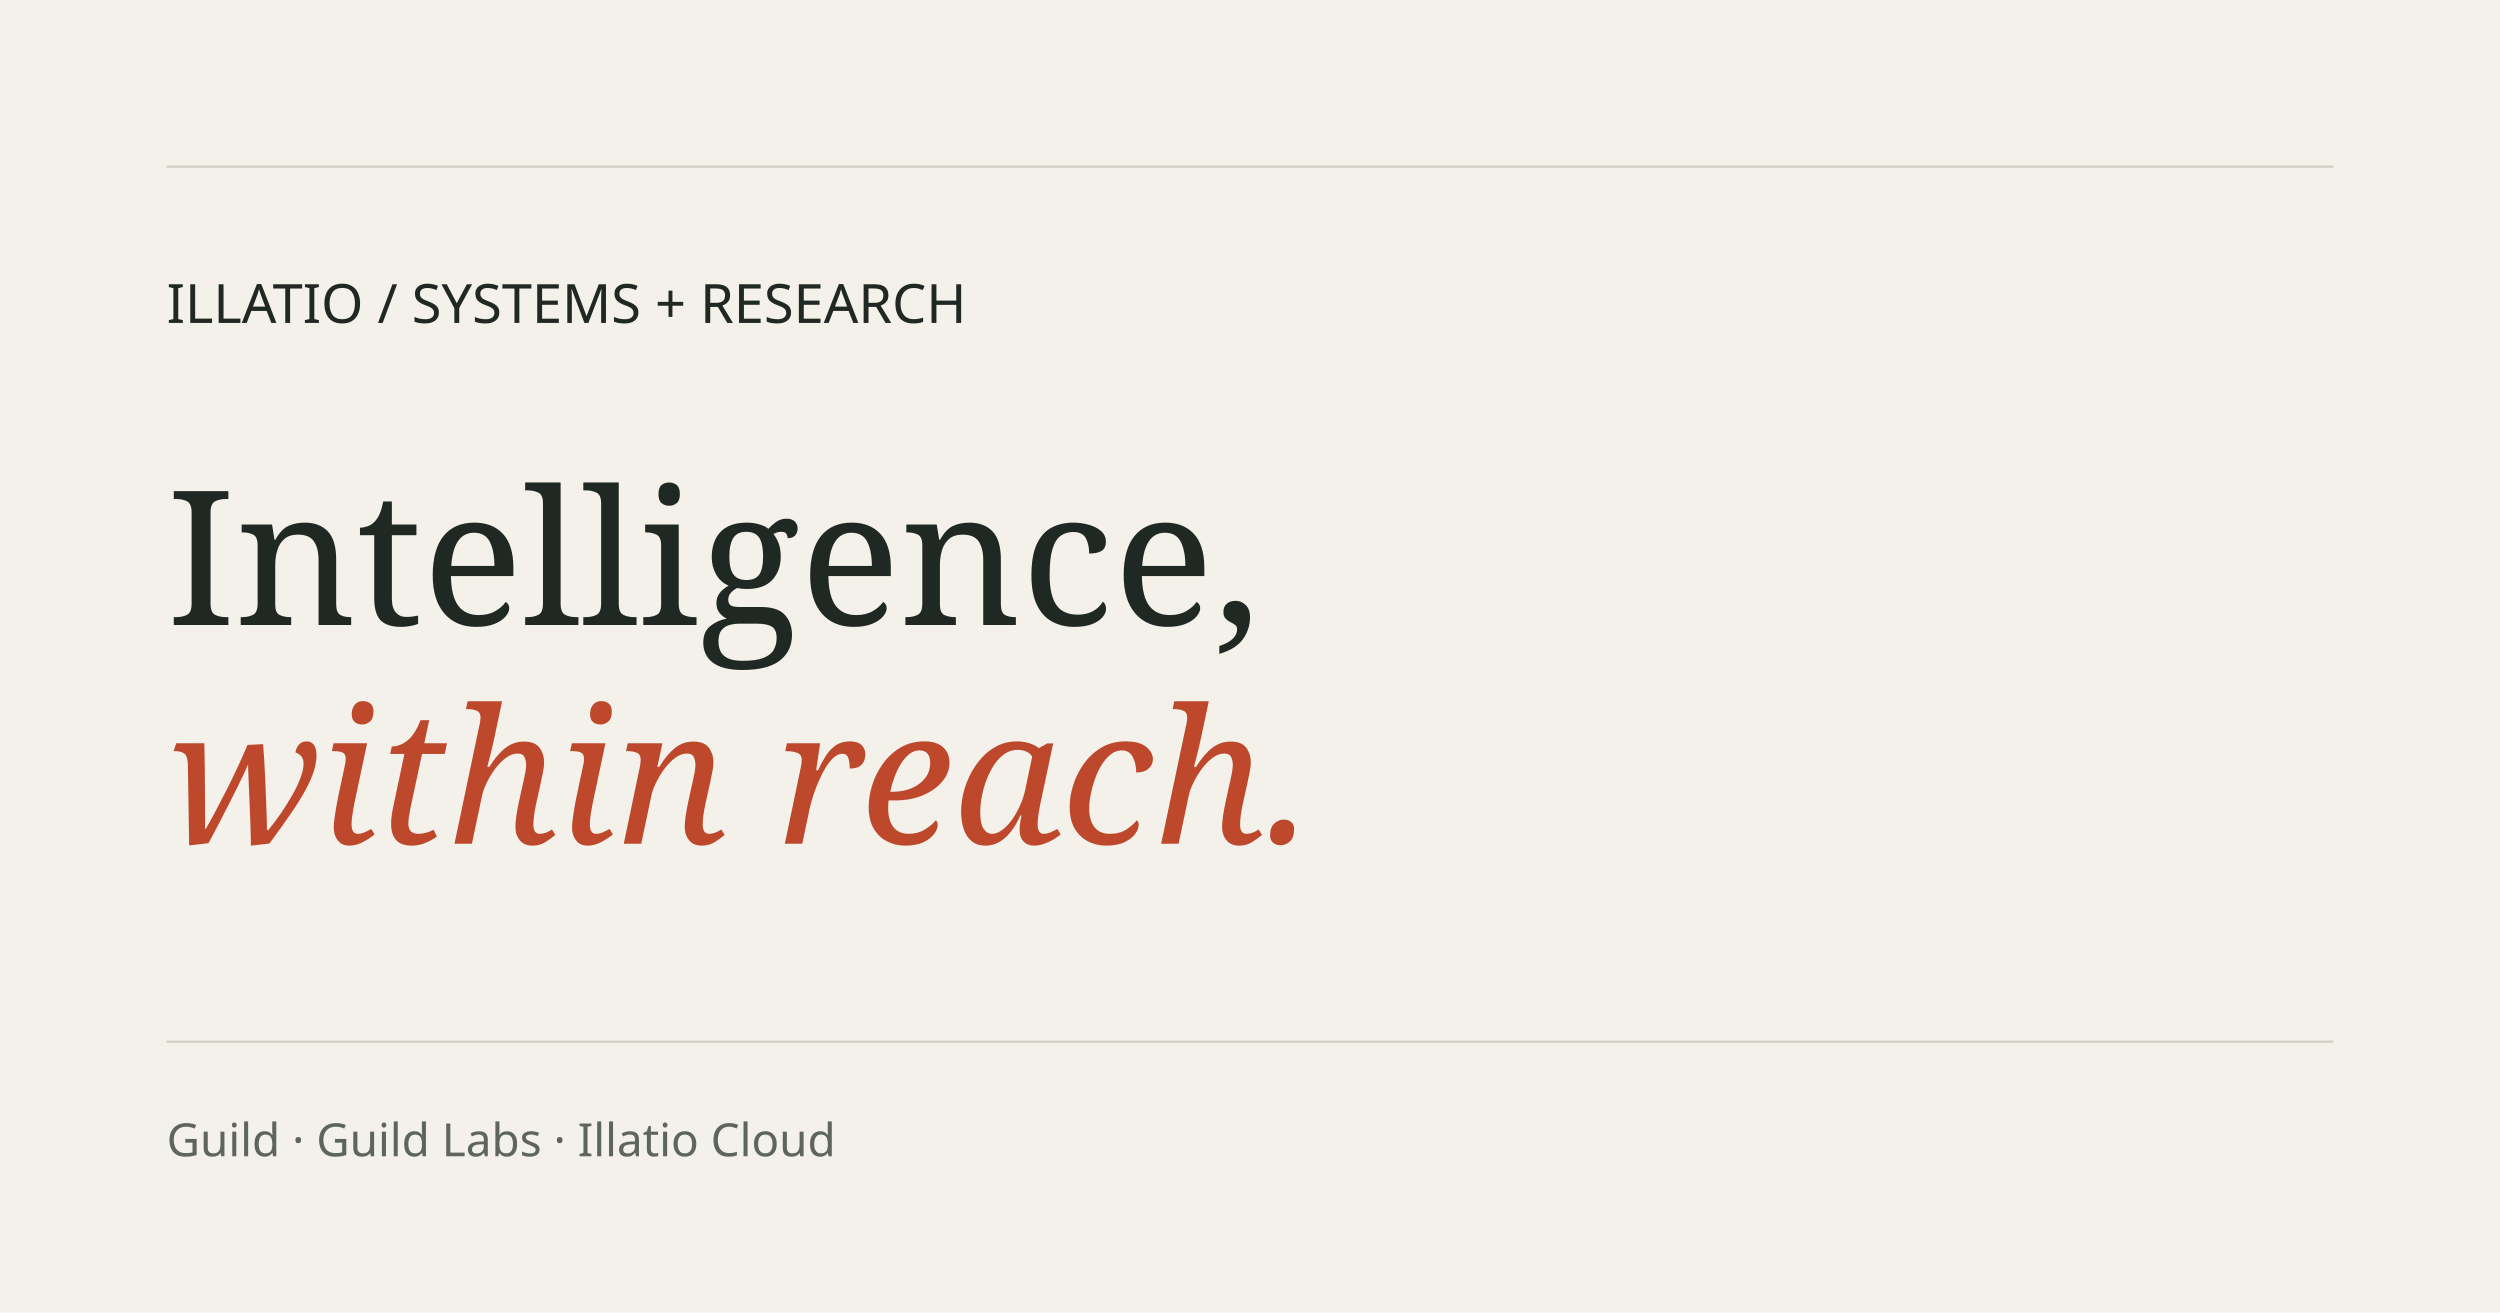
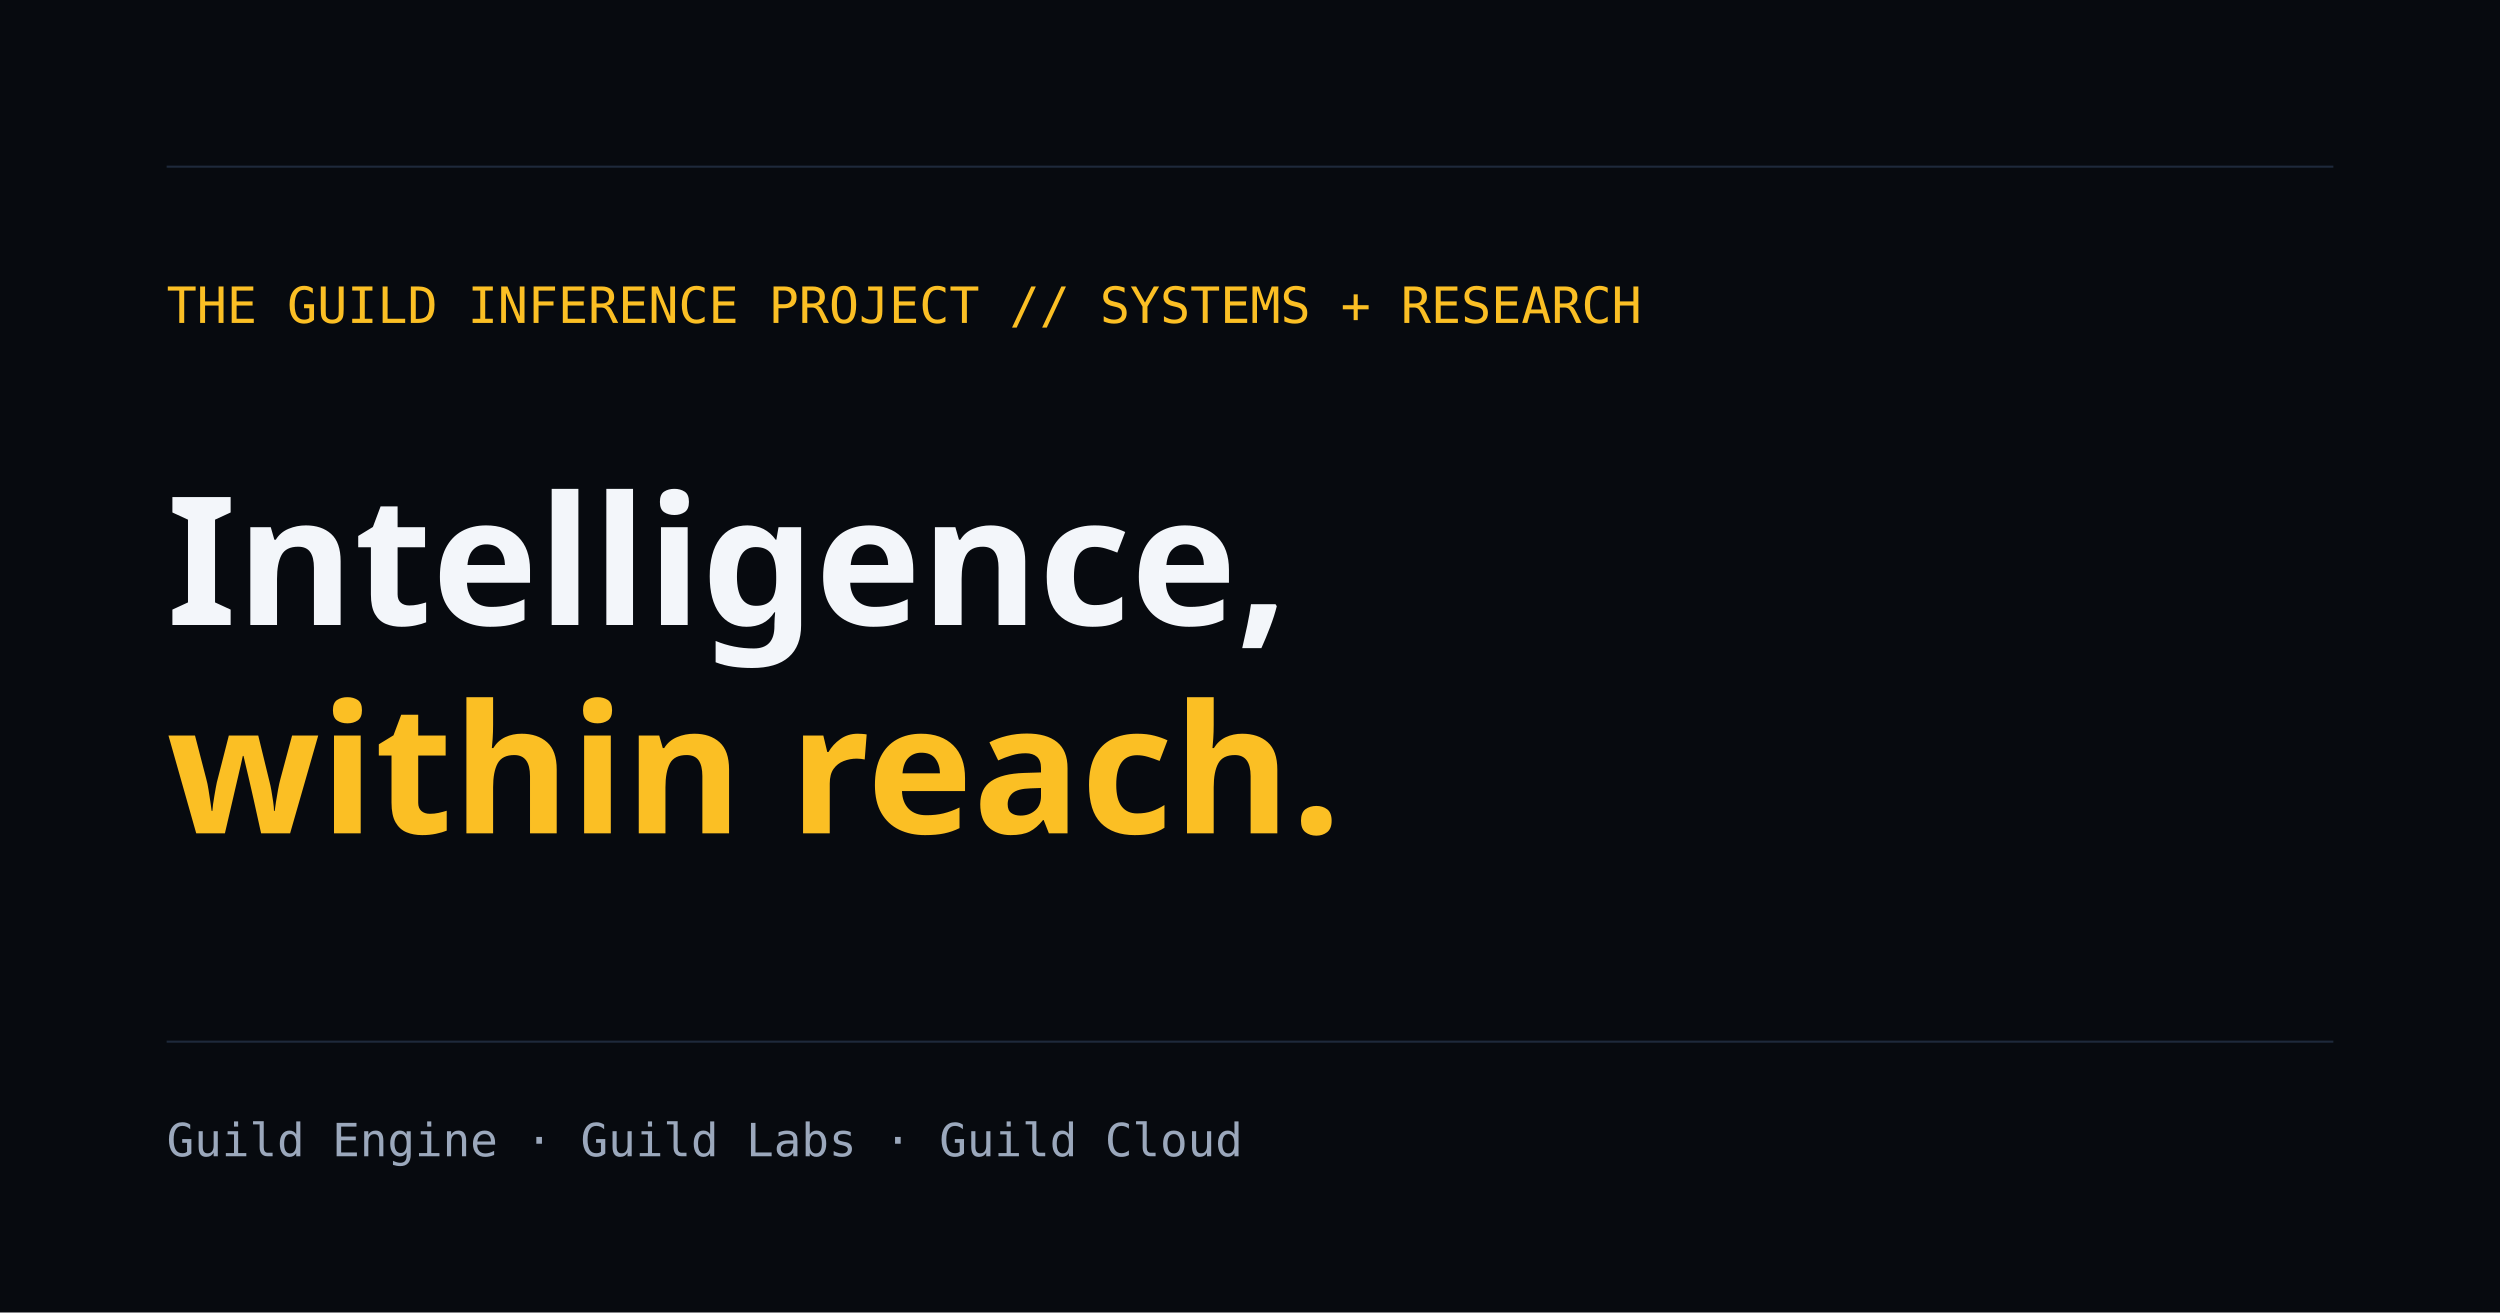
<svg xmlns="http://www.w3.org/2000/svg" width="1200" height="630" viewBox="0 0 1200 630">
-   <rect width="1200" height="630" fill="#f3f1e9" />
-   <path d="M80 500H1120M80 80H1120" stroke="#cecec2" />
-   <text x="80" y="155" font-family="sans-serif" font-size="26" fill="#202824">ILLATIO / SYSTEMS + RESEARCH</text>
-   <text x="80" y="300" font-family="Georgia,serif" font-size="90" fill="#202824">Intelligence,</text>
-   <text x="80" y="405" font-family="Georgia,serif" font-size="90" font-style="italic" fill="#bd482b">within reach.</text>
-   <text x="80" y="555" font-family="sans-serif" font-size="22" fill="#5d655e">Guild · Guild Labs · Illatio Cloud</text>
+   <rect width="1200" height="630" fill="#070a0f" />
+   <path d="M80 500H1120M80 80H1120" stroke="#1e293b" />
+   <text x="80" y="155" font-family="monospace" font-size="24" fill="#fbbf24">THE GUILD INFERENCE PROJECT // SYSTEMS + RESEARCH</text>
+   <text x="80" y="300" font-family="sans-serif" font-weight="700" font-size="86" fill="#f3f6fa">Intelligence,</text>
+   <text x="80" y="400" font-family="sans-serif" font-weight="700" font-size="86" fill="#fbbf24">within reach.</text>
+   <text x="80" y="555" font-family="monospace" font-size="22" fill="#9ba8bc">Guild Engine · Guild Labs · Guild Cloud</text>
</svg>
